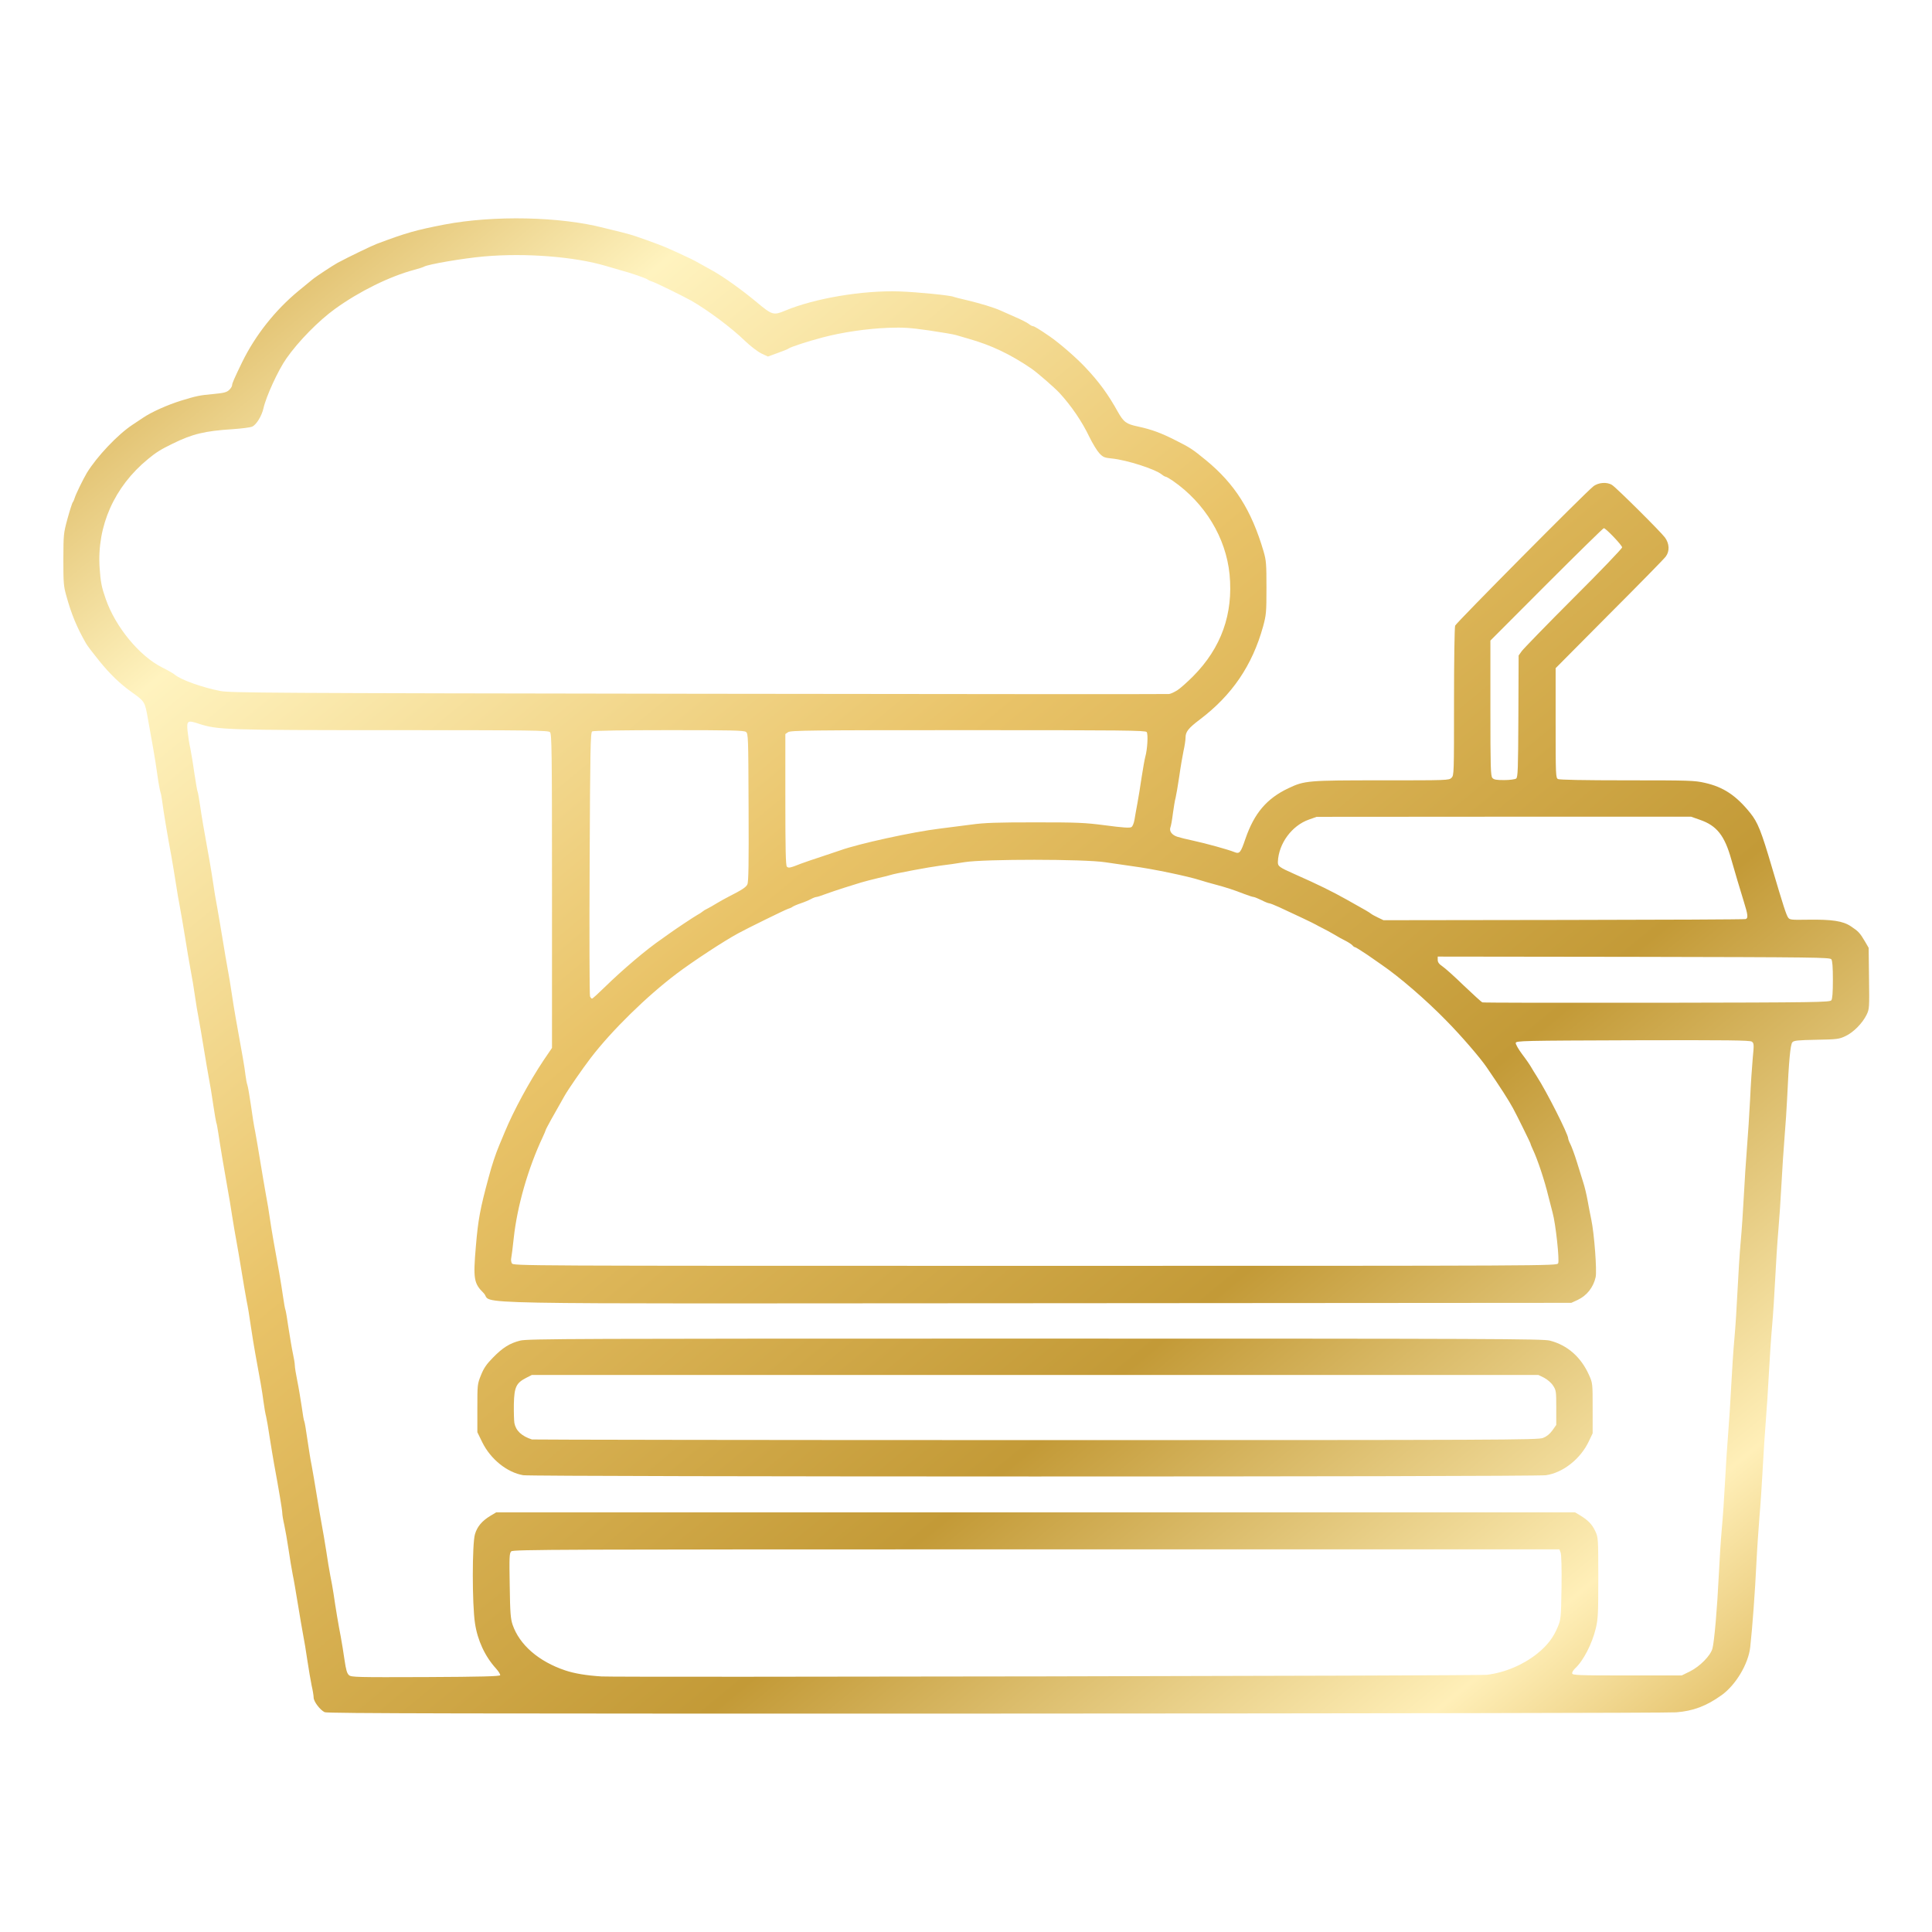
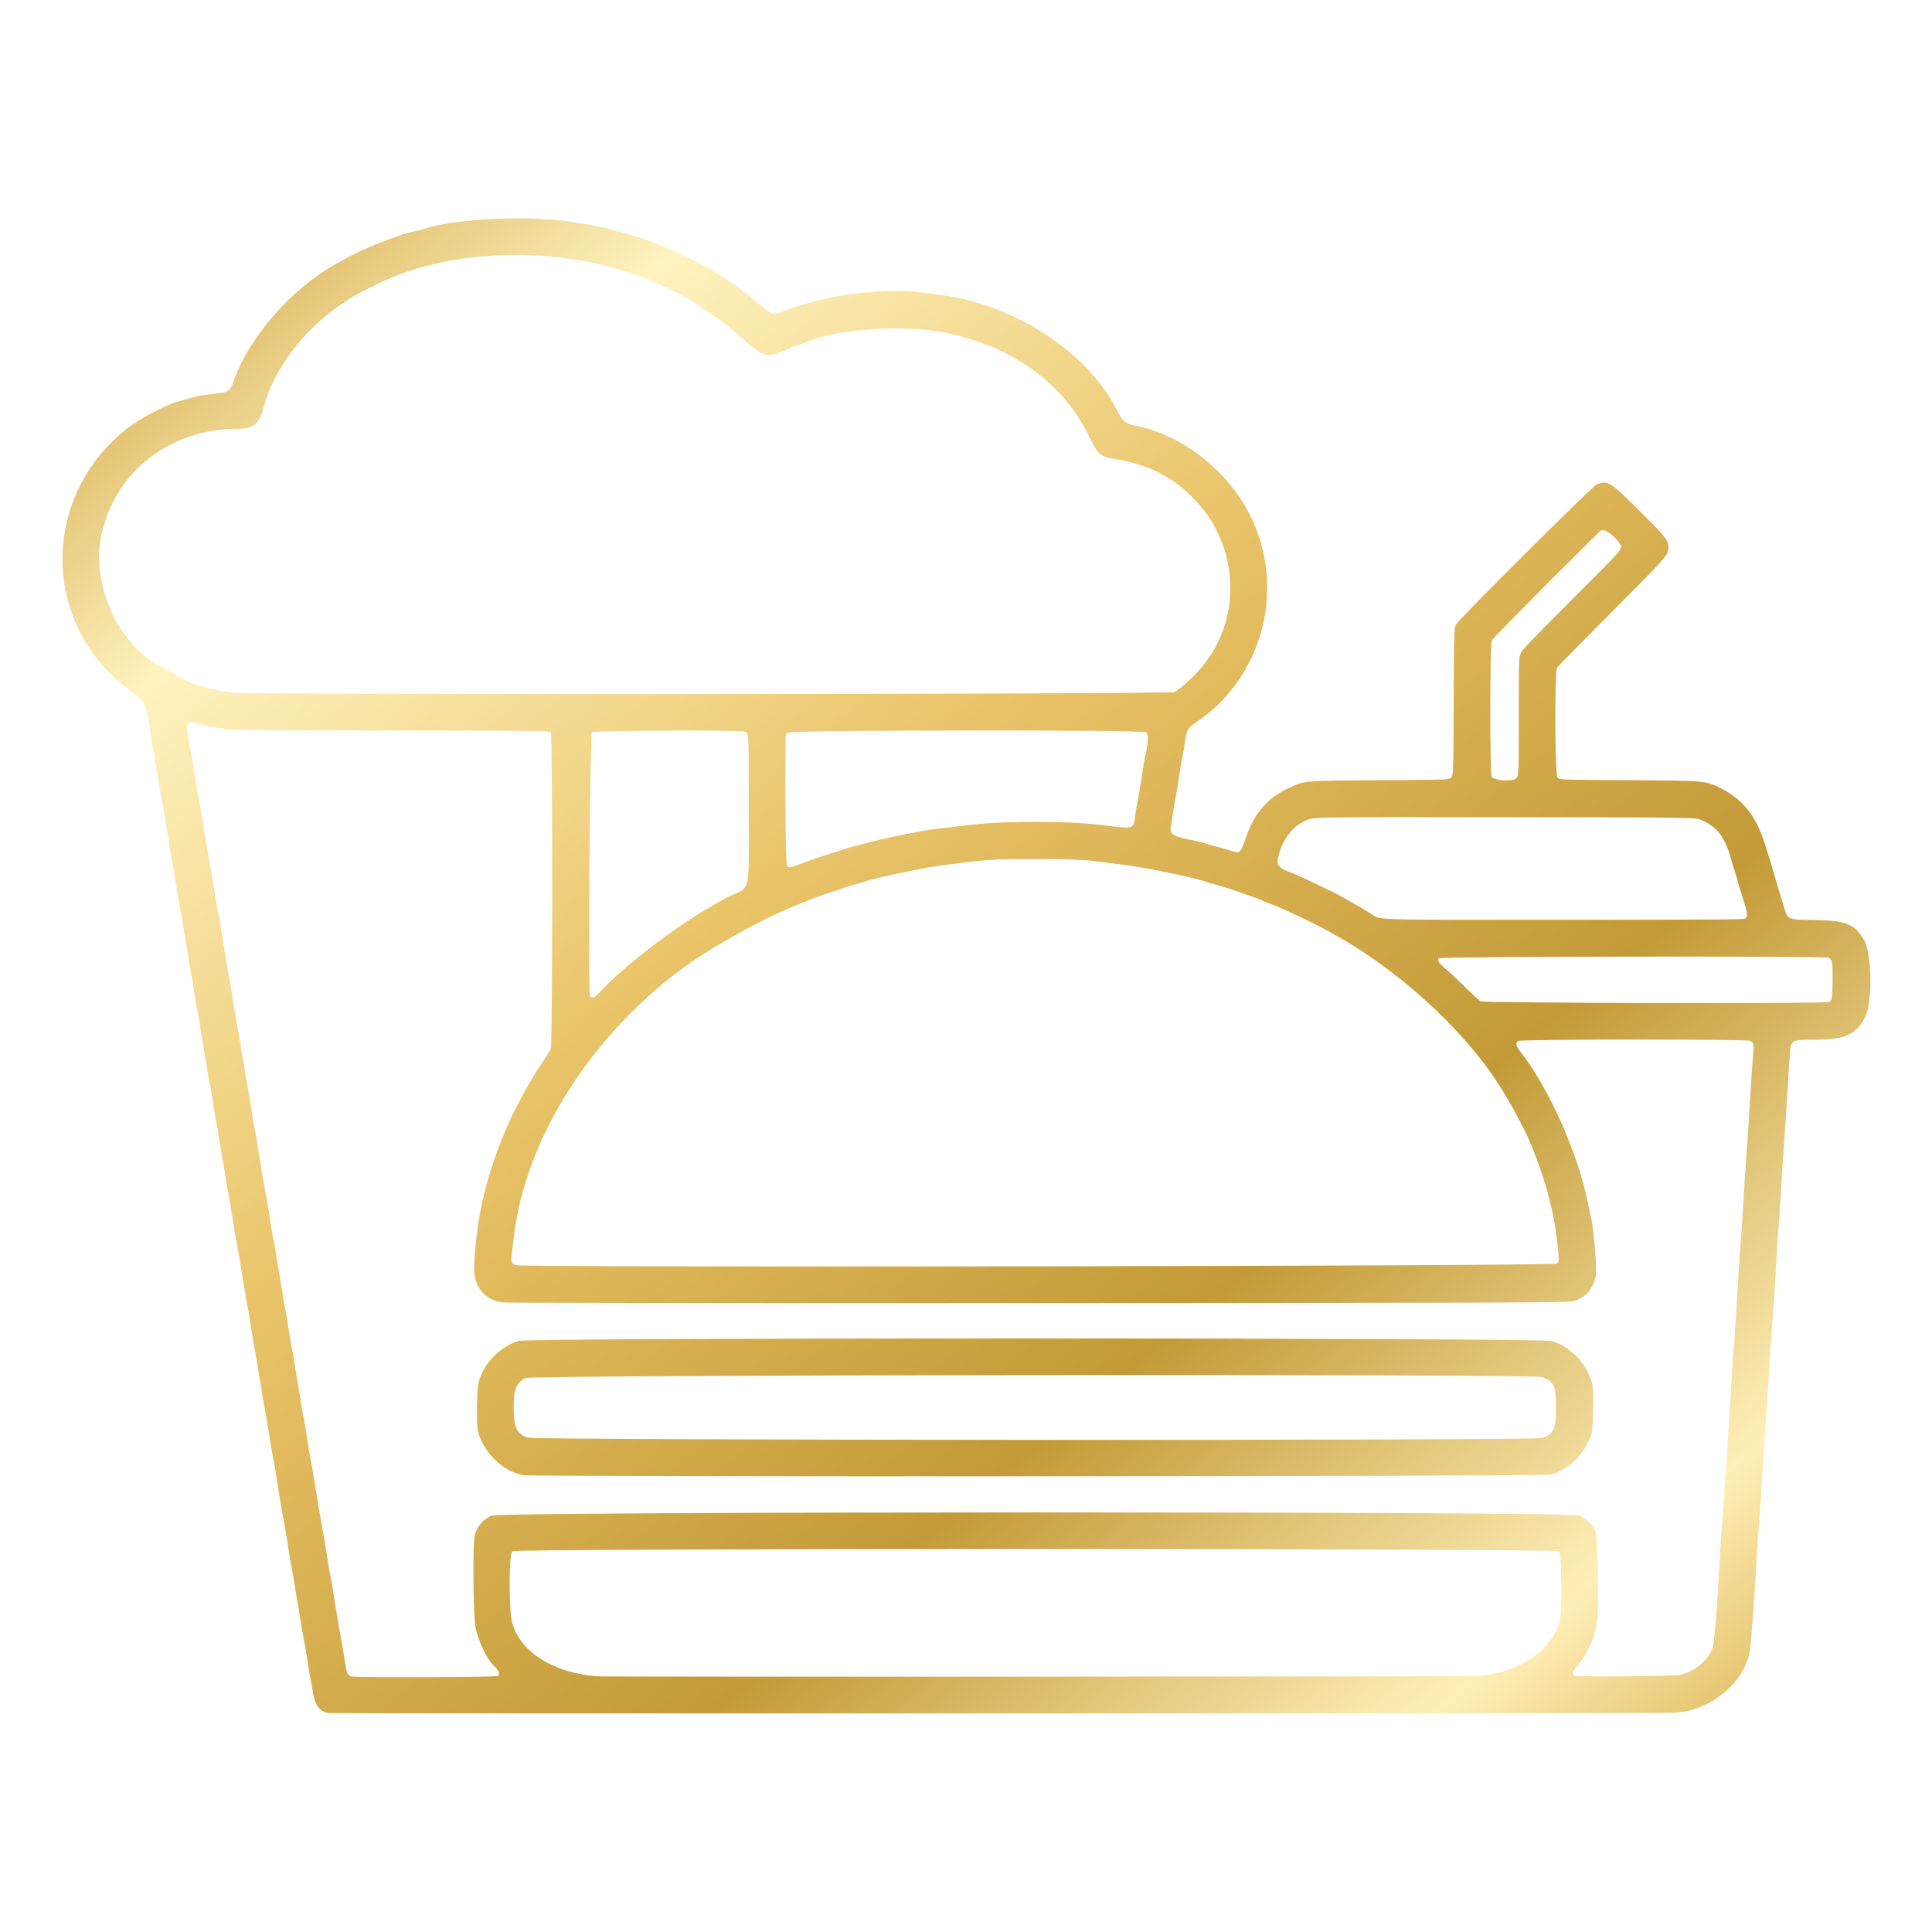
- <svg xmlns="http://www.w3.org/2000/svg" viewBox="0 0 1540 1540" width="2000" height="2000" role="img" aria-label="Menu Enfant — burger, frites et boisson">
+ <svg xmlns="http://www.w3.org/2000/svg" viewBox="0 0 2464 2464" width="2000" height="2000" role="img" aria-label="Menu Enfant — burger, frites et boisson">
  <defs>
    <linearGradient id="lcgGold" x1="0%" y1="0%" x2="100%" y2="100%">
      <stop offset="0%" stop-color="#c9982f" />
      <stop offset="18%" stop-color="#fff3bf" />
      <stop offset="42%" stop-color="#e9c368" />
      <stop offset="68%" stop-color="#c39a37" />
      <stop offset="88%" stop-color="#ffefb8" />
      <stop offset="100%" stop-color="#d8ad48" />
    </linearGradient>
  </defs>
  <g transform="translate(0.0,0.0)">
-     <path fill="url(#lcgGold)" fill-rule="evenodd" d="M258.8 1364.8C255.1 1363.0 250.0 1356.3 250.0 1353.1C250.0 1351.7 249.3 1347.3 248.4 1343.5C247.6 1339.7 246.1 1330.7 245.0 1323.5C244.0 1316.3 242.4 1307.1 241.6 1303.0C240.8 1298.9 239.0 1288.1 237.5 1279.0C236.0 1269.9 234.2 1259.1 233.3 1255.0C232.5 1250.9 231.0 1241.9 230.0 1235.0C229.0 1228.1 227.4 1219.3 226.6 1215.5C225.7 1211.7 225.0 1207.4 225.0 1206.0C225.0 1203.7 222.2 1187.0 218.4 1166.5C217.6 1162.1 216.1 1152.9 215.0 1146.0C214.0 1139.1 212.7 1131.7 212.2 1129.5C211.6 1127.3 210.6 1121.7 210.0 1117.0C209.0 1109.1 207.4 1100.1 203.5 1079.0C202.6 1074.3 201.1 1064.7 200.0 1057.5C199.0 1050.3 197.5 1041.1 196.6 1037.0C195.8 1032.9 194.0 1022.1 192.5 1013.0C191.0 1003.9 189.2 993.1 188.4 989.0C187.6 984.9 186.1 975.9 185.0 969.0C184.0 962.1 182.4 952.9 181.6 948.5C179.4 936.5 175.2 911.5 174.0 903.1C173.4 899.0 172.7 895.3 172.4 894.9C172.2 894.5 171.1 888.1 170.0 880.8C169.0 873.5 167.4 864.1 166.6 860.0C165.8 855.9 164.0 845.1 162.5 836.0C161.0 826.9 159.2 816.1 158.4 812.0C157.6 807.9 156.2 799.8 155.4 794.0C154.6 788.2 153.1 779.0 152.0 773.5C151.0 768.0 148.9 756.1 147.5 747.0C146.0 737.9 144.2 727.1 143.4 723.0C142.6 718.9 141.0 709.9 140.0 703.0C138.9 696.1 137.4 686.9 136.6 682.5C133.8 667.7 130.1 645.5 129.4 639.5C129.0 636.2 128.3 632.4 127.8 631.1C127.4 629.8 126.3 624.0 125.5 618.1C124.7 612.3 123.2 602.5 122.1 596.5C121.0 590.5 119.1 579.9 117.9 573.0C115.5 559.3 115.4 559.2 105.4 552.0C95.9 545.3 87.7 537.4 79.2 526.9C74.4 521.0 69.6 514.7 68.6 512.9C61.4 500.4 56.9 489.6 52.9 475.0C50.7 467.3 50.5 464.5 50.5 446.0C50.6 426.0 50.6 425.2 53.8 413.5C55.6 406.9 57.5 401.1 57.9 400.5C58.4 400.0 59.1 398.4 59.5 397.0C60.4 393.9 66.4 381.7 69.2 377.0C77.3 363.8 93.8 346.4 105.6 338.6C108.8 336.5 112.6 333.9 114.0 333.0C120.8 328.4 133.3 322.8 144.5 319.3C156.7 315.6 158.9 315.1 169.9 314.1C178.4 313.3 180.7 312.7 182.6 310.9C183.9 309.7 185.0 308.0 185.0 307.1C185.0 305.6 186.7 301.7 193.1 288.5C203.6 267.1 219.4 247.2 237.9 231.9C243.2 227.6 248.2 223.5 249.0 222.8C251.7 220.5 265.3 211.6 269.1 209.5C277.7 204.9 296.3 195.9 300.3 194.4C323.7 185.6 331.5 183.4 354.2 179.0C393.5 171.5 446.7 172.6 481.5 181.7C484.8 182.5 490.9 184.0 495.0 185.0C499.1 186.0 504.8 187.6 507.5 188.6C518.0 192.2 528.6 196.2 531.5 197.5C533.1 198.2 537.0 200.0 540.0 201.3C550.5 206.1 552.5 207.1 558.0 210.2C561.0 211.8 565.1 214.1 567.0 215.2C576.5 220.4 590.8 230.6 603.3 241.0C615.5 251.2 616.6 251.5 625.9 247.6C649.3 237.8 687.8 231.3 717.0 232.3C731.3 232.8 758.3 235.5 760.1 236.6C760.5 236.8 765.5 238.1 771.2 239.4C782.0 242.0 792.4 245.2 797.5 247.5C799.1 248.2 804.3 250.5 809.0 252.6C813.7 254.6 818.6 257.1 819.9 258.1C821.2 259.2 822.8 260.0 823.4 260.0C824.4 260.0 828.5 262.5 836.8 268.2C844.4 273.4 858.0 285.2 865.1 292.8C876.1 304.4 883.4 314.5 891.0 328.2C895.7 336.5 897.7 338.0 907.2 340.0C918.2 342.4 925.5 345.1 937.3 351.1C948.5 356.7 950.6 358.1 961.0 366.6C984.3 385.7 997.5 406.6 1007.2 439.5C1009.3 446.8 1009.5 449.4 1009.5 468.5C1009.5 488.3 1009.3 490.1 1006.8 499.4C998.2 530.4 982.1 554.1 956.3 573.6C947.3 580.4 945.0 583.3 945.0 587.9C945.0 589.9 944.3 594.6 943.4 598.5C942.6 602.4 941.0 611.5 940.0 618.8C938.9 626.1 937.6 633.8 937.1 635.8C936.5 637.8 935.6 643.5 934.9 648.5C934.3 653.5 933.4 658.5 932.9 659.6C931.9 662.5 934.1 665.6 938.5 667.0C940.3 667.6 945.9 669.0 950.7 670.0C961.4 672.3 979.3 677.3 983.7 679.1C988.1 680.9 988.9 679.9 992.8 668.4C999.8 648.2 1009.7 636.5 1027.0 628.3C1039.9 622.2 1042.3 622.0 1101.4 622.0C1153.7 622.0 1155.0 622.0 1157.0 620.0C1159.0 618.0 1159.0 616.7 1159.0 559.6C1159.0 526.5 1159.4 500.1 1159.9 498.7C1160.8 496.4 1262.8 393.5 1269.9 387.8C1273.9 384.5 1281.0 384.0 1285.0 386.6C1288.7 389.0 1323.7 423.8 1327.1 428.4C1330.7 433.3 1331.0 439.3 1327.8 443.6C1326.7 445.2 1306.4 465.9 1282.8 489.5L1240.0 532.6L1240.0 576.2C1240.0 618.4 1240.1 620.0 1241.9 621.0C1243.2 621.6 1262.3 622.0 1296.9 622.0C1346.2 622.0 1350.7 622.1 1358.9 624.0C1373.7 627.3 1383.9 634.1 1395.1 648.0C1401.1 655.5 1403.8 662.0 1412.6 692.0C1421.6 722.5 1423.9 729.5 1425.4 731.5C1426.6 733.2 1428.2 733.3 1440.6 733.1C1460.4 732.8 1469.0 734.1 1475.4 738.4C1481.3 742.3 1482.6 743.7 1486.6 750.5L1489.5 755.5L1489.8 779.8C1490.1 803.3 1490.1 804.2 1487.9 808.8C1484.6 815.6 1477.4 822.9 1471.0 825.9C1465.9 828.3 1464.3 828.5 1447.8 828.8C1432.9 829.1 1429.9 829.4 1428.7 830.8C1427.1 832.5 1425.9 845.6 1424.5 876.0C1424.2 882.9 1423.3 896.4 1422.5 906.0C1421.7 915.6 1420.6 932.7 1420.0 944.0C1419.4 955.3 1418.3 971.9 1417.5 981.0C1416.7 990.1 1415.6 1007.4 1415.0 1019.5C1414.4 1031.6 1413.3 1048.7 1412.5 1057.5C1411.7 1066.3 1410.6 1083.0 1410.0 1094.5C1409.4 1106.0 1408.3 1123.4 1407.5 1133.0C1406.7 1142.6 1405.6 1160.0 1405.0 1171.5C1404.4 1183.0 1403.3 1199.7 1402.5 1208.5C1401.8 1217.3 1400.6 1234.4 1400.0 1246.5C1399.0 1267.9 1396.8 1297.8 1395.1 1313.0C1393.6 1326.3 1383.6 1343.1 1372.3 1351.2C1360.2 1359.9 1349.5 1363.9 1336.0 1364.9C1330.2 1365.4 1086.1 1365.8 793.5 1365.9C368.5 1366.0 261.0 1365.8 258.8 1364.8ZM398.7 1335.3C398.9 1334.7 397.4 1332.2 395.3 1329.9C386.5 1320.2 380.6 1307.4 378.6 1293.8C376.3 1278.7 376.3 1230.6 378.6 1222.9C380.4 1216.8 384.2 1212.3 391.0 1208.2L395.5 1205.5L825.5 1205.5L1255.5 1205.5L1259.5 1207.9C1265.8 1211.7 1269.1 1215.1 1271.6 1220.5C1273.9 1225.4 1274.0 1225.9 1274.0 1257.5C1274.0 1286.2 1273.8 1290.4 1272.0 1298.0C1269.0 1310.4 1262.1 1323.8 1255.5 1329.9C1254.1 1331.2 1253.0 1333.0 1253.2 1333.9C1253.5 1335.3 1257.9 1335.5 1297.0 1335.5L1340.5 1335.5L1347.2 1332.2C1355.0 1328.3 1363.5 1319.7 1365.0 1314.0C1366.5 1308.4 1368.8 1281.5 1370.0 1256.5C1370.6 1243.8 1371.7 1226.5 1372.5 1218.0C1373.3 1209.5 1374.4 1193.0 1375.0 1181.5C1375.6 1170.0 1376.7 1152.6 1377.5 1143.0C1378.3 1133.4 1379.4 1115.8 1380.0 1104.0C1380.6 1092.2 1381.7 1075.5 1382.5 1067.0C1383.3 1058.5 1384.4 1041.2 1385.0 1028.5C1385.6 1015.9 1386.7 998.5 1387.5 990.0C1388.3 981.5 1389.4 965.0 1390.0 953.5C1390.6 942.0 1391.7 924.6 1392.5 915.0C1393.3 905.4 1394.4 888.0 1395.0 876.5C1395.5 865.0 1396.5 850.1 1397.1 843.6C1398.2 832.5 1398.1 831.6 1396.4 830.3C1394.9 829.2 1377.6 829.0 1301.6 829.2C1213.5 829.5 1208.5 829.6 1208.2 831.3C1208.0 832.2 1210.3 836.3 1213.3 840.3C1216.3 844.2 1219.5 848.9 1220.4 850.5C1221.3 852.1 1223.4 855.5 1225.0 858.0C1233.0 870.4 1250.0 904.1 1250.0 907.4C1250.0 908.1 1250.8 910.2 1251.8 912.1C1252.8 914.1 1255.1 920.3 1256.9 926.1C1258.7 931.8 1261.0 939.2 1262.0 942.5C1263.1 945.8 1264.6 952.1 1265.4 956.5C1266.2 960.9 1267.5 967.9 1268.4 972.0C1270.8 983.3 1273.0 1013.0 1271.9 1018.0C1270.0 1026.3 1264.9 1032.7 1257.5 1036.2L1252.5 1038.5L827.0 1038.8C345.3 1039.1 394.9 1040.0 385.4 1030.6C377.7 1023.0 377.1 1019.3 379.3 993.6C381.1 972.2 382.7 963.5 389.5 938.5C392.1 928.6 395.0 920.0 397.9 913.0C399.0 910.5 401.0 905.6 402.5 902.0C409.4 885.3 422.0 862.1 433.2 845.3L440.0 835.3L440.0 710.2C440.0 597.8 439.8 585.0 438.4 583.6C437.0 582.2 424.3 582.0 313.1 582.0C180.3 582.0 173.5 581.8 158.5 576.9C149.5 573.9 148.7 574.4 149.5 582.7C149.9 586.5 150.8 592.6 151.7 596.5C152.5 600.4 154.0 609.5 155.0 616.8C156.1 624.1 157.2 630.5 157.5 631.0C157.8 631.5 158.7 636.5 159.5 642.2C160.9 651.9 162.6 661.6 167.0 686.0C168.0 691.8 169.4 700.1 170.0 704.5C170.6 708.9 171.9 717.0 173.0 722.5C174.0 728.0 176.0 739.9 177.5 749.0C179.0 758.1 180.8 768.9 181.6 773.0C182.4 777.1 183.7 785.0 184.5 790.5C185.3 796.0 186.8 805.5 187.9 811.5C193.5 842.5 195.0 851.0 195.6 856.5C196.0 859.8 196.7 863.6 197.2 864.9C197.7 866.3 198.9 873.5 200.0 880.9C201.0 888.4 202.5 897.9 203.4 902.0C204.2 906.1 206.0 916.9 207.5 926.0C209.0 935.1 211.0 947.0 212.0 952.5C213.1 958.0 214.4 966.1 215.0 970.5C215.6 974.9 217.0 983.2 218.0 989.0C221.7 1009.0 224.0 1022.5 225.5 1032.8C226.3 1038.5 227.2 1043.5 227.5 1044.0C227.8 1044.5 228.9 1051.1 230.0 1058.7C231.2 1066.3 232.7 1075.4 233.5 1079.0C234.3 1082.6 235.0 1086.8 235.0 1088.3C235.0 1089.9 235.9 1095.5 237.0 1100.8C238.1 1106.1 239.6 1115.4 240.5 1121.3C241.3 1127.3 242.2 1132.6 242.6 1133.1C242.9 1133.7 244.0 1140.1 245.0 1147.3C246.1 1154.6 247.5 1163.9 248.4 1168.0C249.2 1172.1 251.0 1182.9 252.5 1192.0C254.0 1201.1 255.8 1211.9 256.6 1216.0C257.4 1220.1 258.9 1229.1 260.0 1236.0C261.0 1242.9 262.5 1251.9 263.3 1256.0C264.2 1260.1 265.3 1266.7 265.9 1270.5C267.5 1281.7 269.9 1295.9 271.6 1304.5C272.4 1308.9 273.8 1317.2 274.6 1323.0C275.8 1331.2 276.6 1333.9 278.2 1335.3C280.1 1336.9 284.2 1337.0 339.3 1336.8C383.6 1336.6 398.4 1336.2 398.7 1335.3ZM1185.1 1335.0C1199.3 1333.3 1213.9 1327.2 1225.2 1318.2C1233.1 1311.9 1238.2 1305.4 1241.7 1296.8C1244.2 1290.7 1244.3 1289.7 1244.7 1265.3C1244.9 1250.3 1244.6 1239.1 1244.0 1237.6L1243.0 1235.0L826.1 1235.0C440.5 1235.0 409.0 1235.1 407.5 1236.6C406.0 1238.1 405.9 1241.1 406.3 1263.9C406.6 1285.8 407.0 1290.3 408.6 1295.1C414.1 1311.1 429.4 1324.4 450.6 1331.5C457.8 1333.9 467.0 1335.5 479.5 1336.3C490.6 1337.1 1178.0 1335.8 1185.1 1335.0ZM417.1 1175.9C404.2 1173.7 391.1 1163.2 384.4 1149.6L380.5 1141.6L380.5 1122.5C380.5 1103.7 380.5 1103.3 383.4 1096.1C385.7 1090.4 387.8 1087.4 392.9 1082.2C400.7 1074.2 406.3 1070.7 414.6 1068.6C420.2 1067.1 458.9 1067.0 825.0 1067.0C1190.4 1067.0 1229.8 1067.2 1235.4 1068.6C1249.4 1072.2 1260.2 1081.7 1266.6 1096.0C1269.5 1102.5 1269.5 1102.6 1269.5 1122.5L1269.5 1142.5L1266.4 1149.0C1259.8 1162.9 1245.9 1173.9 1232.3 1175.9C1223.2 1177.3 425.3 1177.2 417.1 1175.9ZM1229.9 1146.2C1232.8 1145.1 1235.3 1143.1 1237.4 1140.2L1240.5 1135.8L1240.5 1122.1C1240.5 1109.0 1240.4 1108.2 1237.9 1104.4C1236.4 1102.1 1233.4 1099.6 1230.8 1098.2L1226.3 1096.0L825.1 1096.0L423.9 1096.0L419.2 1098.4C411.5 1102.4 409.9 1105.7 409.6 1119.1C409.5 1125.4 409.7 1132.1 410.0 1134.2C411.1 1140.3 415.7 1144.7 424.0 1147.4C424.8 1147.6 605.5 1147.9 825.5 1147.9C1199.2 1147.9 1225.8 1147.8 1229.9 1146.2ZM1242.0 1007.0C1243.2 1004.7 1240.0 975.2 1237.6 966.7C1236.8 963.8 1235.3 957.9 1234.2 953.5C1231.2 941.0 1225.6 924.2 1221.9 916.4C1220.9 914.2 1220.0 912.1 1220.0 911.7C1220.0 911.1 1209.1 889.0 1206.1 883.5C1202.4 876.7 1196.1 866.9 1185.0 850.7C1179.9 843.2 1164.6 825.4 1152.5 813.2C1136.7 797.0 1115.5 778.7 1101.3 769.0C1100.1 768.2 1095.1 764.7 1090.1 761.2C1085.0 757.8 1080.6 755.0 1080.1 755.0C1079.6 755.0 1078.7 754.4 1078.1 753.6C1077.4 752.8 1075.0 751.2 1072.7 750.0C1070.4 748.9 1066.2 746.6 1063.5 744.9C1060.8 743.3 1056.7 741.1 1054.5 740.0C1052.3 738.9 1049.8 737.6 1049.0 737.1C1047.4 736.1 1031.4 728.5 1019.6 723.1C1015.9 721.4 1012.3 720.0 1011.6 720.0C1011.0 720.0 1008.2 718.9 1005.5 717.5C1002.8 716.2 999.9 715.0 999.3 715.0C998.6 715.0 995.2 713.9 991.8 712.6C983.6 709.4 977.2 707.3 968.5 705.0C964.6 704.0 959.5 702.5 957.0 701.7C947.2 698.5 918.4 692.5 903.0 690.5C897.2 689.7 887.3 688.2 881.0 687.3C864.2 684.7 784.6 684.7 769.0 687.2C763.2 688.2 754.5 689.4 749.5 690.0C740.9 691.1 713.1 696.3 710.0 697.4C709.2 697.7 704.7 698.9 700.0 699.9C695.3 701.0 689.2 702.6 686.5 703.4C683.8 704.3 677.7 706.2 673.0 707.6C668.3 709.1 661.7 711.3 658.2 712.6C654.8 713.9 651.4 715.0 650.7 715.0C650.1 715.0 648.1 715.7 646.5 716.6C644.9 717.5 641.1 719.1 638.1 720.1C635.1 721.1 632.2 722.4 631.6 722.9C631.0 723.4 629.4 724.1 628.0 724.5C625.8 725.2 596.0 739.8 588.5 743.9C576.7 750.3 552.5 766.2 539.5 776.0C515.5 794.1 487.6 821.4 470.7 843.5C464.0 852.3 453.0 868.2 450.0 873.5C441.5 888.3 435.0 900.1 435.0 900.7C435.0 901.0 433.9 903.6 432.6 906.4C420.9 931.2 412.2 961.7 409.5 986.9C408.7 994.4 407.8 1001.5 407.5 1002.8C407.2 1004.0 407.4 1005.9 408.0 1007.0C409.1 1009.0 411.5 1009.0 825.0 1009.0C1237.8 1009.0 1240.9 1009.0 1242.0 1007.0ZM1459.8 797.3C1460.6 796.1 1461.0 791.1 1461.0 781.0C1461.0 770.9 1460.6 765.9 1459.8 764.7C1458.6 763.1 1447.8 763.0 1302.2 762.7L1146.0 762.5L1146.0 765.1C1146.0 767.0 1147.0 768.4 1149.8 770.3C1151.9 771.7 1159.6 778.6 1166.9 785.7C1174.3 792.7 1180.8 798.7 1181.6 799.0C1182.3 799.3 1244.9 799.4 1320.7 799.3C1449.4 799.1 1458.6 798.9 1459.8 797.3ZM482.2 786.7C496.1 773.1 515.5 756.6 527.4 748.5C529.0 747.4 531.5 745.6 533.0 744.5C537.8 741.0 553.4 730.6 556.0 729.2C557.4 728.5 559.2 727.3 560.0 726.6C560.8 725.9 562.6 724.8 564.0 724.2C565.4 723.5 568.8 721.6 571.5 719.9C574.2 718.3 578.3 716.0 580.5 714.9C591.3 709.4 594.6 707.3 595.7 705.0C596.7 703.1 596.9 688.6 596.7 643.7C596.5 586.7 596.4 584.8 594.6 583.4C592.9 582.2 582.9 582.0 533.1 582.0C497.3 582.0 472.9 582.4 472.0 583.0C470.7 583.8 470.4 597.0 470.0 688.2C469.7 745.6 469.9 793.3 470.3 794.2C470.7 795.2 471.5 796.0 471.9 796.0C472.4 796.0 477.0 791.8 482.2 786.7ZM1391.4 732.6C1393.6 732.0 1393.3 729.2 1390.1 719.0C1387.3 710.0 1382.2 692.8 1380.0 685.0C1374.7 666.0 1368.4 658.1 1355.1 653.5L1348.0 651.0L1198.8 651.0L1049.5 651.1L1043.3 653.3C1029.7 658.1 1019.2 672.4 1018.6 686.9C1018.5 690.5 1019.4 691.2 1032.0 696.8C1050.8 705.1 1061.7 710.5 1073.5 717.1C1089.5 726.0 1091.4 727.2 1092.8 728.3C1093.5 728.9 1096.1 730.3 1098.4 731.4L1102.8 733.5L1246.1 733.3C1325.0 733.2 1390.3 732.9 1391.4 732.6ZM638.5 688.4C641.8 687.2 649.5 684.5 655.5 682.6C661.5 680.6 667.9 678.5 669.5 677.9C684.1 672.6 727.5 663.1 749.0 660.5C755.3 659.7 766.6 658.3 774.0 657.3C784.9 655.8 794.6 655.5 825.0 655.5C859.0 655.5 864.3 655.7 881.3 657.9C894.8 659.7 900.6 660.1 901.8 659.3C902.8 658.8 903.8 656.2 904.3 653.4C904.7 650.7 905.8 644.9 906.6 640.5C907.4 636.1 909.0 626.6 910.0 619.5C911.1 612.4 912.4 605.1 912.9 603.3C914.6 597.4 915.3 585.1 914.0 583.5C912.9 582.2 895.6 582.0 771.6 582.0C645.5 582.0 630.2 582.2 628.2 583.6L626.0 585.1L626.0 637.4C626.0 676.7 626.3 689.9 627.2 690.8C628.5 692.1 629.7 691.9 638.5 688.4ZM1208.5 620.6C1209.9 619.6 1210.1 613.6 1210.3 571.0L1210.5 522.5L1213.0 519.0C1214.4 517.1 1232.9 498.0 1254.2 476.7C1275.6 455.4 1293.0 437.2 1293.0 436.3C1293.0 434.7 1280.0 421.0 1278.4 421.0C1277.9 421.0 1257.3 441.2 1232.7 465.8L1188.0 510.6L1188.0 564.5C1188.0 612.1 1188.2 618.5 1189.6 620.1C1190.8 621.5 1192.8 621.8 1199.1 621.8C1203.4 621.8 1207.7 621.2 1208.5 620.6ZM938.3 550.3C940.6 548.9 946.3 543.8 951.0 539.1C973.5 516.4 983.1 489.4 980.1 457.9C977.2 428.6 960.5 401.0 934.8 383.2C932.3 381.5 929.7 380.0 929.2 380.0C928.7 380.0 927.2 379.2 925.9 378.1C920.4 373.8 898.2 366.7 886.5 365.5C880.3 364.9 879.2 364.4 876.3 361.3C874.5 359.4 870.9 353.5 868.3 348.2C862.4 335.8 853.7 323.2 844.5 313.2C840.5 308.9 826.7 296.9 822.0 293.7C805.4 282.4 790.1 275.1 772.0 270.0C768.4 269.0 764.0 267.7 762.1 267.1C760.3 266.5 750.6 264.9 740.6 263.4C725.1 261.2 720.4 260.9 708.0 261.3C690.7 262.0 671.7 264.8 656.0 268.9C643.8 272.1 630.4 276.5 628.6 277.8C628.0 278.3 624.0 279.9 619.8 281.4L612.1 284.2L606.8 281.7C603.8 280.2 598.2 275.9 593.8 271.7C583.0 261.2 563.8 246.9 550.7 239.5C543.5 235.5 522.6 225.3 520.0 224.5C518.6 224.1 517.0 223.4 516.4 222.9C515.1 221.8 502.6 217.5 495.0 215.5C492.0 214.6 486.6 213.1 483.0 212.0C458.1 204.6 419.3 201.5 386.0 204.4C369.7 205.8 340.9 210.7 337.9 212.6C337.3 213.0 333.8 214.1 330.1 215.1C310.4 220.4 286.5 232.2 267.2 246.1C254.0 255.6 237.8 272.1 228.3 285.7C221.7 295.1 212.1 316.0 210.0 325.5C208.6 331.6 204.4 338.5 201.0 340.1C199.6 340.7 192.7 341.6 185.5 342.1C163.3 343.5 153.3 345.9 137.5 353.7C127.9 358.4 124.4 360.6 118.0 365.9C91.2 387.8 77.2 419.2 79.4 452.5C80.2 464.0 80.9 467.8 84.3 477.5C92.0 499.7 111.1 522.9 129.2 532.0C133.8 534.3 138.4 536.9 139.5 537.9C144.2 541.9 161.3 548.0 175.7 550.8C183.8 552.3 212.8 552.5 557.0 553.0C761.9 553.3 930.5 553.4 931.8 553.2C933.1 553.1 936.0 551.7 938.3 550.3Z" />
+     <path fill="url(#lcgGold)" fill-rule="evenodd" d="M418.5 2184.8C407.3 2182.4 401.3 2174.2 399.0 2158.0C398.4 2153.3 397.2 2146.8 396.5 2143.5C395.7 2140.2 393.7 2128.3 392.0 2117.0C390.3 2105.7 388.3 2094.0 387.5 2091.0C386.8 2088.0 385.4 2080.3 384.5 2074.0C383.6 2067.7 381.5 2055.2 379.9 2046.3C378.3 2037.4 376.4 2025.4 375.5 2019.6C374.7 2013.8 373.3 2006.0 372.5 2002.3C371.6 1998.6 369.8 1987.8 368.4 1978.5C367.1 1969.2 364.9 1955.7 363.5 1948.5C360.6 1933.5 354.7 1898.4 351.9 1879.5C350.8 1872.3 349.3 1863.7 348.5 1860.2C347.7 1856.7 345.9 1846.4 344.5 1837.2C343.2 1828.0 340.9 1814.4 339.5 1807.0C337.1 1794.2 334.4 1778.6 328.0 1739.0C326.5 1729.4 324.7 1719.4 324.1 1716.8C323.5 1714.2 321.7 1703.1 320.0 1692.0C318.3 1680.9 316.5 1669.8 315.9 1667.2C315.3 1664.6 313.5 1654.6 312.0 1645.0C307.1 1614.5 303.1 1590.9 300.5 1577.5C299.2 1570.3 296.9 1556.8 295.6 1547.5C294.2 1538.2 292.4 1527.6 291.6 1524.0C290.7 1520.4 289.4 1512.6 288.5 1506.7C287.7 1500.8 285.7 1488.6 284.0 1479.7C282.4 1470.8 280.4 1458.5 279.5 1452.5C278.7 1446.5 277.1 1437.2 276.0 1432.0C274.9 1426.8 272.9 1414.7 271.5 1405.1C270.1 1395.6 268.4 1385.2 267.6 1382.1C266.8 1379.0 265.6 1372.9 265.0 1368.5C264.4 1364.1 262.1 1350.4 260.0 1338.0C257.8 1325.6 255.6 1311.7 255.0 1307.0C254.4 1302.3 253.2 1296.0 252.5 1293.0C251.7 1290.0 249.7 1278.3 248.0 1267.0C246.3 1255.7 244.3 1243.8 243.5 1240.5C242.8 1237.2 241.4 1229.3 240.5 1223.0C239.6 1216.7 237.6 1204.2 235.9 1195.3C234.3 1186.4 232.3 1174.2 231.5 1168.3C230.6 1162.4 229.3 1154.7 228.4 1151.1C227.6 1147.6 225.6 1135.7 224.0 1124.8C222.3 1113.8 220.5 1102.8 219.9 1100.2C219.3 1097.6 217.5 1087.6 216.0 1078.0C211.0 1046.9 207.1 1023.9 204.0 1007.0C202.3 997.9 200.1 984.4 199.0 977.0C197.8 969.6 196.1 959.5 195.1 954.5C194.0 949.5 192.9 943.0 192.5 940.0C189.3 912.0 184.5 894.9 178.8 890.7C146.9 867.5 128.0 848.6 112.5 824.5C55.0 735.0 74.6 617.9 158.5 549.3C176.6 534.5 211.0 516.1 229.2 511.5C232.7 510.6 238.9 508.8 243.0 507.5C249.9 505.4 260.4 503.6 281.4 501.1C290.7 500.0 294.0 497.5 296.6 489.7C315.9 431.7 370.8 368.3 430.0 335.7C449.2 325.2 454.4 322.4 462.5 318.8C485.3 308.7 511.3 299.1 524.5 296.0C529.5 294.9 536.4 293.0 539.9 292.0C585.5 277.9 678.5 274.2 736.0 284.0C742.3 285.1 752.6 286.9 758.9 288.0C765.2 289.1 773.1 290.8 776.4 291.9C779.8 293.0 786.6 294.8 791.6 295.9C796.6 297.0 802.4 298.6 804.6 299.5C806.7 300.4 812.1 302.2 816.5 303.4C825.7 306.1 845.2 313.4 849.2 315.6C850.7 316.4 854.7 318.1 858.2 319.4C864.9 322.0 892.6 335.9 905.0 343.0C924.3 354.1 950.4 372.5 968.4 388.0C984.8 402.0 987.0 402.6 998.8 397.0C1005.8 393.7 1019.2 389.4 1038.0 384.5C1082.4 372.8 1135.4 368.4 1175.0 373.0C1179.7 373.6 1189.0 374.7 1195.8 375.5C1291.8 386.8 1387.0 448.4 1424.8 523.5C1431.9 537.5 1435.7 540.6 1450.1 543.4C1500.0 553.1 1551.9 589.6 1582.6 636.7C1644.0 730.8 1618.7 857.9 1526.0 920.9C1515.0 928.4 1513.3 931.2 1511.5 944.9C1510.7 951.0 1509.3 959.0 1508.5 962.7C1507.6 966.5 1505.8 977.1 1504.4 986.5C1503.1 995.9 1500.9 1009.1 1499.5 1016.0C1498.2 1022.9 1496.6 1032.3 1496.0 1037.0C1495.4 1041.7 1494.4 1047.5 1493.9 1050.0C1490.6 1064.6 1493.1 1066.3 1527.4 1073.0C1530.6 1073.7 1535.8 1075.1 1538.9 1076.2C1542.0 1077.2 1548.3 1079.0 1553.0 1080.1C1557.7 1081.2 1564.9 1083.3 1569.0 1084.7C1581.5 1089.1 1581.9 1088.8 1589.3 1067.4C1599.7 1037.2 1616.5 1017.8 1643.0 1005.3C1664.2 995.4 1660.9 995.7 1760.2 995.0C1848.0 994.5 1848.0 994.5 1850.7 991.7C1853.5 989.0 1853.5 989.0 1854.0 894.7C1854.5 800.5 1854.5 800.5 1857.2 796.0C1861.6 788.6 2030.5 620.5 2036.0 618.1C2049.8 611.9 2053.4 614.0 2089.8 650.3C2127.0 687.3 2129.2 690.3 2127.5 701.6C2126.4 709.1 2121.4 714.6 2054.1 782.0C2017.6 818.6 1986.9 849.9 1985.9 851.5C1982.5 856.9 1983.1 987.8 1986.4 991.7C1988.8 994.5 1988.8 994.5 2076.7 995.0C2175.4 995.6 2175.3 995.6 2194.5 1005.2C2223.4 1019.8 2240.1 1041.2 2251.4 1078.0C2254.0 1086.5 2257.4 1097.5 2259.0 1102.5C2260.5 1107.5 2262.8 1115.1 2264.0 1119.5C2265.2 1123.9 2267.4 1131.5 2269.0 1136.5C2270.5 1141.5 2273.0 1149.5 2274.5 1154.5C2280.3 1173.6 2278.6 1172.8 2313.5 1173.3C2354.6 1174.0 2365.3 1178.3 2377.5 1199.2C2387.3 1215.9 2388.3 1277.8 2379.0 1296.6C2367.9 1319.2 2353.2 1325.9 2315.0 1326.0C2282.5 1326.0 2283.8 1325.0 2282.1 1352.8C2281.5 1363.1 2280.0 1386.1 2278.9 1404.0C2277.9 1421.9 2276.1 1448.7 2275.0 1463.5C2273.9 1478.3 2272.3 1503.1 2271.5 1518.5C2270.6 1533.9 2269.3 1553.9 2268.5 1563.0C2267.3 1577.0 2264.9 1615.0 2262.5 1659.5C2262.1 1665.5 2261.0 1680.6 2260.0 1693.0C2258.9 1705.4 2257.6 1724.0 2257.0 1734.5C2255.7 1759.3 2254.5 1777.9 2251.5 1820.5C2250.1 1839.8 2248.3 1867.7 2247.5 1882.5C2246.7 1897.3 2245.1 1920.5 2244.0 1934.0C2243.0 1947.5 2241.4 1971.1 2240.5 1986.5C2236.8 2052.6 2232.8 2102.6 2230.6 2111.1C2223.0 2140.1 2197.6 2166.3 2165.9 2178.0C2150.3 2183.7 2147.0 2184.2 2114.5 2184.6C2057.7 2185.3 422.1 2185.5 418.5 2184.8ZM635.5 2137.4C637.9 2135.0 635.5 2129.4 630.0 2124.5C621.2 2116.7 609.7 2092.5 606.4 2075.2C603.5 2059.6 602.7 1968.4 605.4 1958.5C608.7 1946.3 614.8 1939.0 626.6 1933.0C637.3 1927.6 2004.5 1927.4 2014.9 1932.8C2023.8 1937.5 2031.1 1944.7 2034.6 1952.3C2037.8 1959.3 2039.7 2048.6 2037.0 2067.4C2033.9 2088.9 2023.4 2112.0 2010.3 2126.2C2005.5 2131.4 2004.7 2135.2 2008.0 2137.0C2011.5 2138.9 2137.0 2137.8 2144.0 2135.8C2163.7 2130.4 2180.4 2115.6 2184.6 2099.8C2186.2 2093.8 2189.4 2058.1 2191.0 2028.5C2193.4 1983.7 2195.0 1958.6 2196.4 1943.0C2197.2 1933.9 2198.6 1913.9 2199.5 1898.5C2200.3 1883.1 2201.9 1858.3 2203.0 1843.5C2205.3 1811.1 2207.6 1776.5 2209.0 1750.0C2209.6 1739.3 2210.9 1720.2 2212.0 1707.5C2213.0 1694.8 2214.8 1667.4 2216.0 1646.5C2217.1 1625.6 2219.0 1597.7 2220.0 1584.5C2221.1 1571.3 2222.7 1548.1 2223.5 1533.0C2224.3 1517.9 2225.9 1493.1 2227.0 1478.0C2229.5 1442.7 2231.7 1409.6 2233.0 1385.0C2233.6 1374.3 2234.7 1358.2 2235.6 1349.3C2237.3 1331.1 2237.0 1329.7 2231.5 1327.4C2226.1 1325.2 1939.4 1325.3 1936.2 1327.6C1932.8 1330.0 1933.4 1334.0 1938.0 1339.9C1974.4 1385.9 2011.6 1468.4 2024.5 1531.4C2026.4 1540.6 2028.5 1550.0 2029.0 1552.1C2032.6 1565.2 2036.9 1619.5 2035.1 1628.1C2032.1 1642.6 2023.3 1653.4 2010.0 1658.6C2002.5 1661.5 2002.5 1661.5 1324.5 1661.8C878.8 1662.0 644.3 1661.7 640.0 1661.0C621.3 1658.2 608.1 1645.0 605.2 1626.4C603.3 1614.4 607.9 1567.6 613.6 1540.0C621.2 1504.0 630.0 1476.5 646.8 1436.4C651.2 1426.0 663.8 1401.1 670.5 1389.5C673.7 1384.0 677.8 1377.0 679.5 1373.8C681.3 1370.7 686.8 1362.2 691.8 1354.8C696.7 1347.5 701.5 1340.0 702.4 1338.2C704.8 1333.5 704.9 939.1 702.5 935.4C700.2 931.8 709.4 932.0 498.5 931.7C318.7 931.4 299.3 931.2 287.5 929.7C272.2 927.7 256.5 924.5 251.6 922.5C242.0 918.5 236.9 922.1 238.8 931.3C239.4 934.2 240.2 939.0 240.5 942.0C240.9 945.0 242.2 952.7 243.5 959.0C244.8 965.3 246.8 977.2 247.9 985.5C249.1 993.8 251.0 1004.5 252.0 1009.5C253.1 1014.5 254.7 1023.7 255.6 1030.0C256.4 1036.3 258.3 1047.3 259.6 1054.5C261.0 1061.7 262.9 1073.3 264.0 1080.5C265.1 1087.7 266.8 1097.8 267.9 1103.0C269.0 1108.2 270.8 1119.0 272.0 1127.0C273.1 1135.0 275.2 1147.3 276.5 1154.5C279.4 1169.4 285.3 1204.7 288.1 1223.0C289.1 1229.9 290.9 1239.8 291.9 1245.0C293.0 1250.2 294.9 1261.0 296.0 1269.0C297.1 1277.0 299.2 1289.3 300.5 1296.5C303.1 1309.7 306.9 1332.5 312.0 1364.0C313.6 1373.6 315.5 1384.7 316.3 1388.5C317.1 1392.3 318.8 1402.2 319.9 1410.5C321.1 1418.8 323.0 1429.8 324.0 1435.0C325.1 1440.2 326.9 1450.1 327.9 1457.0C330.9 1476.9 336.7 1511.4 339.5 1525.5C340.8 1532.7 343.1 1546.2 344.4 1555.5C345.8 1564.8 347.6 1575.5 348.4 1579.1C349.3 1582.7 350.9 1591.7 352.0 1599.1C353.1 1606.5 355.1 1618.8 356.5 1626.5C357.9 1634.2 359.7 1645.2 360.5 1651.0C361.3 1656.8 362.9 1665.5 364.0 1670.5C365.0 1675.5 366.9 1686.2 368.1 1694.5C369.2 1702.8 371.2 1714.7 372.5 1721.0C373.8 1727.3 375.1 1735.0 375.5 1738.0C375.8 1741.0 377.9 1753.4 380.0 1765.5C382.1 1777.6 384.2 1790.0 384.5 1793.0C384.9 1796.0 386.0 1802.5 387.1 1807.5C388.2 1812.5 390.4 1825.4 392.0 1836.3C393.7 1847.2 395.5 1858.2 396.1 1860.8C396.7 1863.4 398.5 1873.4 400.0 1883.0C406.2 1921.4 409.2 1939.1 411.5 1951.0C412.9 1957.9 415.1 1971.4 416.5 1981.0C417.9 1990.6 419.5 2000.0 420.0 2002.0C420.5 2003.9 422.3 2013.8 423.9 2024.0C429.1 2056.5 432.9 2079.1 435.5 2092.5C436.8 2099.7 438.8 2111.5 439.9 2118.8C441.9 2132.5 443.4 2136.4 447.3 2138.0C451.8 2139.8 633.6 2139.2 635.5 2137.4ZM1881.0 2137.4C1935.8 2134.7 1980.2 2105.4 1989.5 2065.8C1992.4 2053.4 1991.6 1981.5 1988.5 1978.5C1984.7 1974.6 657.8 1974.6 653.3 1978.4C648.8 1982.3 648.9 2055.2 653.4 2070.4C664.4 2107.6 706.9 2134.0 762.0 2137.9C775.1 2138.8 1862.3 2138.4 1881.0 2137.4ZM667.5 1881.4C642.2 1877.0 618.1 1854.2 609.8 1826.9C607.6 1819.6 608.0 1771.4 610.3 1763.0C616.9 1738.8 637.2 1717.8 661.3 1710.1C674.8 1705.8 1965.7 1706.0 1979.5 1710.3C2004.8 1718.2 2026.7 1742.6 2031.1 1767.6C2032.9 1778.1 2031.8 1823.1 2029.6 1829.5C2020.5 1855.1 2000.3 1875.0 1977.3 1880.7C1967.8 1883.1 681.1 1883.8 667.5 1881.4ZM1966.7 1834.0C1981.5 1828.8 1984.5 1822.3 1984.5 1795.0C1984.5 1767.9 1982.4 1763.3 1967.4 1756.3C1958.3 1752.1 677.7 1753.3 670.1 1757.5C657.7 1764.3 654.7 1772.6 655.2 1797.8C655.6 1821.3 658.8 1827.9 672.6 1833.5C681.1 1837.0 1956.8 1837.5 1966.7 1834.0ZM1985.7 1611.5C1988.1 1608.7 1988.2 1608.2 1987.6 1600.0C1986.4 1583.9 1982.9 1558.5 1980.5 1548.5C1979.2 1543.0 1976.9 1533.6 1975.5 1527.5C1970.9 1507.7 1957.0 1468.3 1948.1 1449.5C1941.7 1436.1 1933.9 1421.0 1929.0 1412.5C1926.1 1407.5 1922.3 1401.0 1920.5 1397.9C1879.1 1325.8 1794.5 1245.0 1709.5 1196.3C1705.7 1194.1 1699.3 1190.5 1695.5 1188.3C1677.9 1178.3 1633.6 1157.4 1619.9 1152.6C1616.3 1151.3 1611.9 1149.5 1610.0 1148.5C1608.1 1147.5 1602.3 1145.3 1597.0 1143.5C1591.8 1141.6 1585.0 1139.3 1582.0 1138.2C1572.0 1134.6 1554.6 1129.1 1548.0 1127.5C1544.4 1126.6 1539.8 1125.3 1537.7 1124.5C1526.5 1120.1 1463.4 1106.9 1440.0 1103.9C1430.9 1102.8 1417.7 1101.0 1410.5 1100.0C1388.3 1096.7 1362.9 1095.5 1318.5 1095.6C1263.3 1095.7 1257.0 1096.2 1194.5 1104.6C1174.7 1107.3 1108.9 1121.4 1104.1 1124.0C1103.2 1124.5 1098.6 1125.8 1094.0 1126.9C1089.3 1128.1 1081.9 1130.3 1077.5 1131.9C1073.1 1133.5 1065.9 1136.0 1061.5 1137.4C1057.1 1138.8 1049.2 1141.4 1044.0 1143.3C1032.7 1147.4 1026.4 1150.0 1004.8 1159.0C996.8 1162.4 983.7 1168.4 979.5 1170.7C977.9 1171.6 970.8 1175.1 963.8 1178.6C956.8 1182.1 946.7 1187.5 941.3 1190.6C935.9 1193.8 928.6 1198.0 925.0 1200.0C806.1 1266.1 706.5 1387.2 669.5 1510.4C660.9 1539.1 657.0 1559.7 652.4 1602.1C651.6 1608.8 652.9 1611.6 657.3 1613.5C665.1 1616.9 1982.8 1614.9 1985.7 1611.5ZM2332.4 1277.9C2336.6 1276.0 2337.1 1272.8 2337.2 1249.4C2337.3 1225.7 2337.1 1224.1 2332.0 1221.5C2327.3 1219.1 1836.2 1219.7 1834.7 1222.2C1832.9 1224.9 1835.8 1229.2 1843.5 1235.5C1847.3 1238.6 1858.2 1248.7 1867.6 1258.0C1877.0 1267.2 1886.2 1275.8 1888.1 1276.9C1892.1 1279.4 2327.0 1280.3 2332.4 1277.9ZM764.3 1266.0C795.4 1232.4 858.3 1183.9 907.0 1156.0C911.1 1153.7 917.0 1150.2 920.1 1148.4C923.2 1146.5 927.7 1144.1 930.1 1143.0C957.8 1130.3 955.0 1143.0 955.0 1032.3C955.0 934.6 955.1 935.7 950.2 933.1C946.0 930.8 757.7 931.6 754.9 933.9C752.4 935.9 750.0 1261.6 752.3 1269.2C753.8 1274.1 757.8 1273.0 764.3 1266.0ZM2225.8 1171.4C2228.6 1169.5 2228.7 1164.9 2226.1 1156.6C2220.2 1137.7 2216.9 1126.8 2215.5 1121.1C2214.6 1117.6 2213.0 1112.5 2212.0 1109.6C2210.9 1106.8 2209.0 1100.5 2207.7 1095.5C2200.2 1067.9 2189.4 1053.8 2169.7 1045.8C2161.5 1042.5 2161.5 1042.5 1921.7 1042.2C1658.9 1042.0 1676.5 1041.6 1662.8 1047.8C1646.2 1055.4 1632.0 1076.8 1629.3 1098.3C1628.7 1103.0 1633.2 1107.8 1640.7 1110.5C1656.0 1116.1 1711.2 1142.5 1719.0 1148.0C1720.4 1148.9 1724.2 1151.2 1727.5 1152.9C1734.1 1156.4 1737.5 1158.4 1746.5 1164.1C1762.1 1174.0 1734.5 1173.0 1993.5 1173.0C2200.1 1173.0 2223.8 1172.8 2225.8 1171.4ZM1016.7 1103.4C1030.0 1098.3 1051.6 1090.8 1060.0 1088.4C1064.7 1087.1 1070.3 1085.3 1072.5 1084.4C1074.7 1083.5 1082.1 1081.2 1089.0 1079.4C1095.9 1077.6 1104.9 1075.3 1109.0 1074.2C1122.2 1070.7 1147.2 1065.2 1157.0 1063.5C1162.2 1062.6 1170.5 1061.1 1175.5 1060.0C1180.5 1059.0 1190.8 1057.4 1198.5 1056.6C1206.2 1055.7 1219.9 1054.1 1229.0 1053.0C1257.9 1049.6 1266.8 1049.0 1302.0 1048.4C1341.0 1047.7 1378.9 1049.0 1402.2 1051.9C1447.8 1057.5 1445.6 1058.2 1448.0 1039.0C1448.6 1033.8 1450.0 1025.5 1451.1 1020.5C1452.2 1015.5 1454.4 1002.3 1456.0 991.2C1457.7 980.0 1459.6 968.3 1460.4 965.2C1464.3 949.6 1465.0 937.0 1462.0 934.0C1458.5 930.5 1008.0 930.9 1004.5 934.5C1003.1 935.8 1002.0 937.9 1002.0 939.2C1001.2 1014.9 1002.1 1102.5 1003.6 1104.1C1005.9 1106.6 1008.6 1106.5 1016.7 1103.4ZM1931.5 993.8C1937.1 991.2 1937.0 993.5 1937.0 912.8C1937.0 838.5 1937.0 838.5 1939.6 833.0C1941.7 828.3 1951.5 818.1 2005.1 764.5C2072.0 697.5 2070.1 699.6 2066.2 693.9C2059.2 683.2 2046.6 674.1 2042.2 676.4C2038.2 678.6 1904.5 813.0 1902.6 816.8C1900.1 821.8 1900.0 986.9 1902.5 990.7C1905.3 994.9 1924.5 997.0 1931.5 993.8ZM1497.8 882.6C1503.7 879.6 1517.1 867.9 1527.3 856.9C1575.7 804.6 1582.8 727.1 1545.0 664.5C1532.1 643.2 1505.6 617.4 1486.8 607.9C1484.4 606.7 1481.4 605.0 1480.0 604.0C1470.8 597.6 1440.9 588.1 1422.0 585.4C1403.7 582.9 1400.4 579.9 1389.0 556.5C1366.3 509.9 1329.7 473.9 1279.6 449.1C1270.6 444.7 1262.7 441.0 1262.0 441.0C1261.3 441.0 1256.7 439.4 1251.7 437.4C1243.6 434.1 1231.8 430.6 1215.0 426.4C1162.9 413.4 1071.8 418.0 1029.8 435.8C1027.4 436.9 1022.1 438.7 1018.0 439.9C1013.9 441.2 1008.9 443.0 1007.0 444.0C981.6 456.9 973.5 455.9 953.1 437.1C905.1 392.9 844.0 358.1 789.5 343.9C783.5 342.3 776.7 340.4 774.5 339.6C772.3 338.7 762.6 336.5 753.0 334.6C663.7 316.6 566.3 324.8 494.1 356.3C482.5 361.3 452.4 376.6 447.7 379.8C445.4 381.4 440.6 384.7 437.0 387.0C388.0 419.3 349.2 470.4 336.5 519.1C330.8 541.0 323.3 547.0 301.4 547.0C238.0 547.0 180.1 578.7 149.7 630.2C145.1 638.0 136.0 656.9 136.0 658.7C136.0 659.3 134.7 663.8 133.0 668.7C110.8 734.6 147.3 822.8 209.0 852.3C214.8 855.1 221.3 858.8 223.5 860.5C229.1 865.0 241.3 870.4 256.4 875.0C268.5 878.8 275.8 880.3 298.5 883.5C318.3 886.3 1492.2 885.5 1497.8 882.6Z" />
  </g>
</svg>
